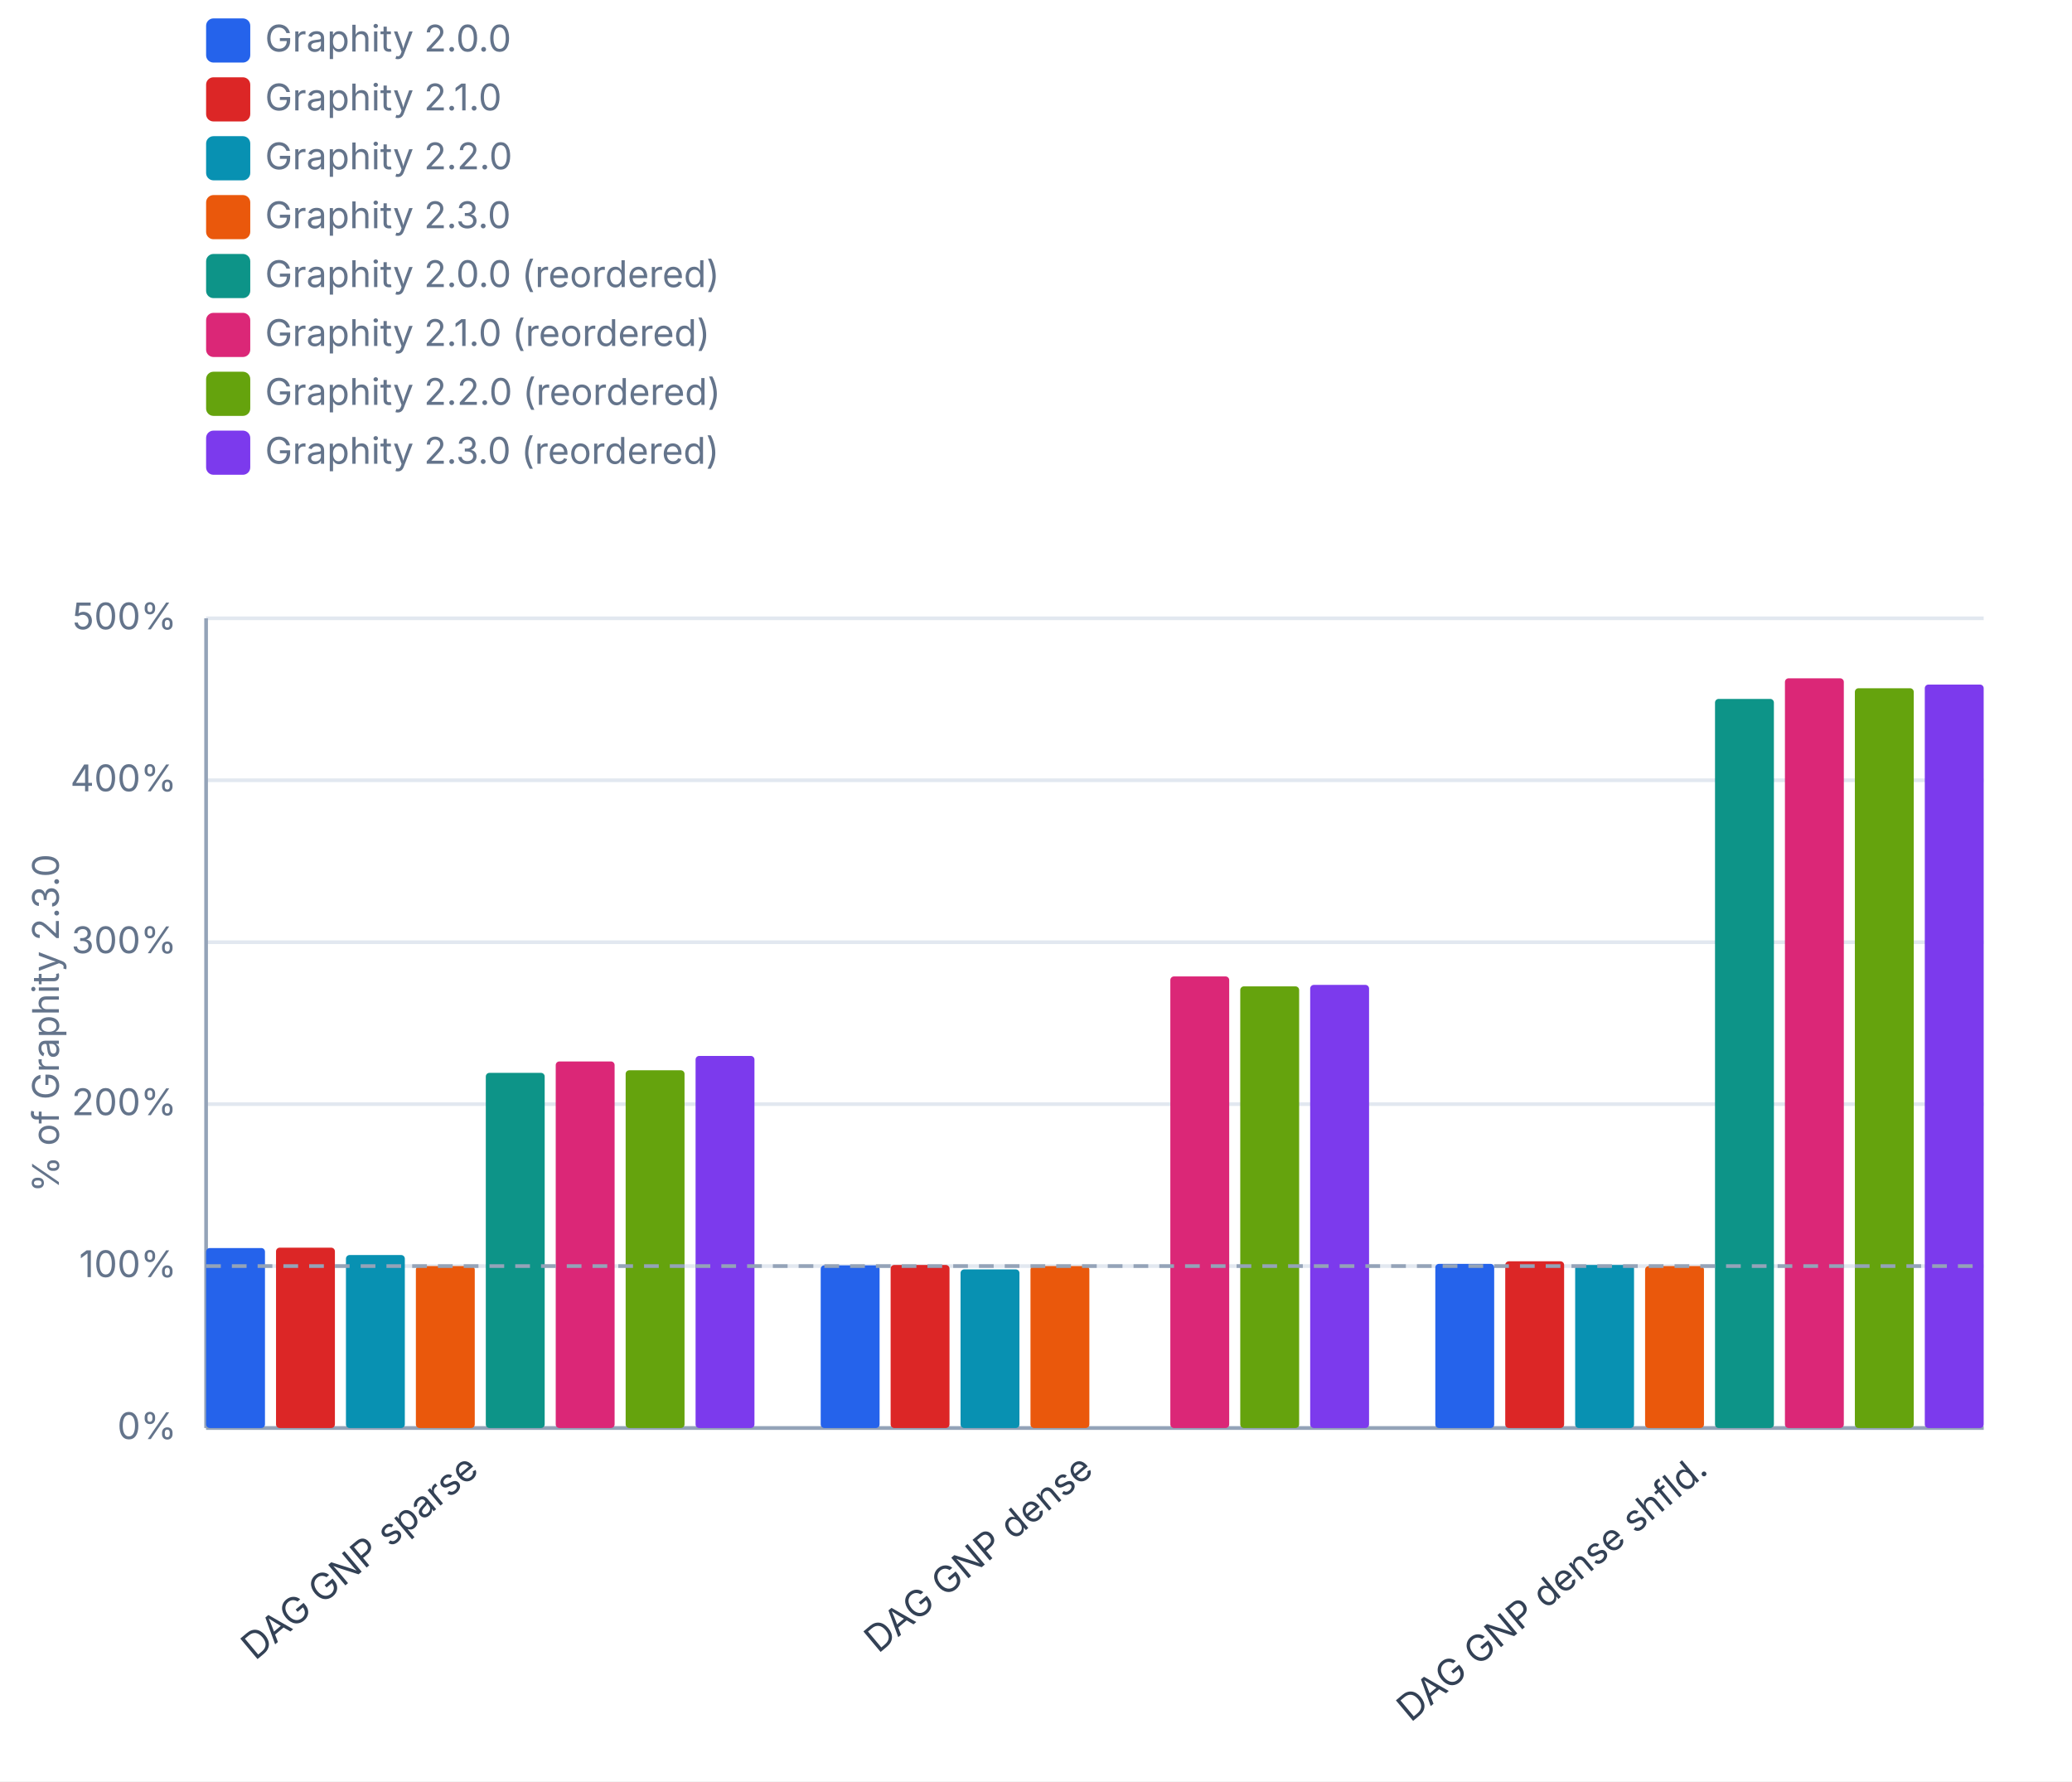
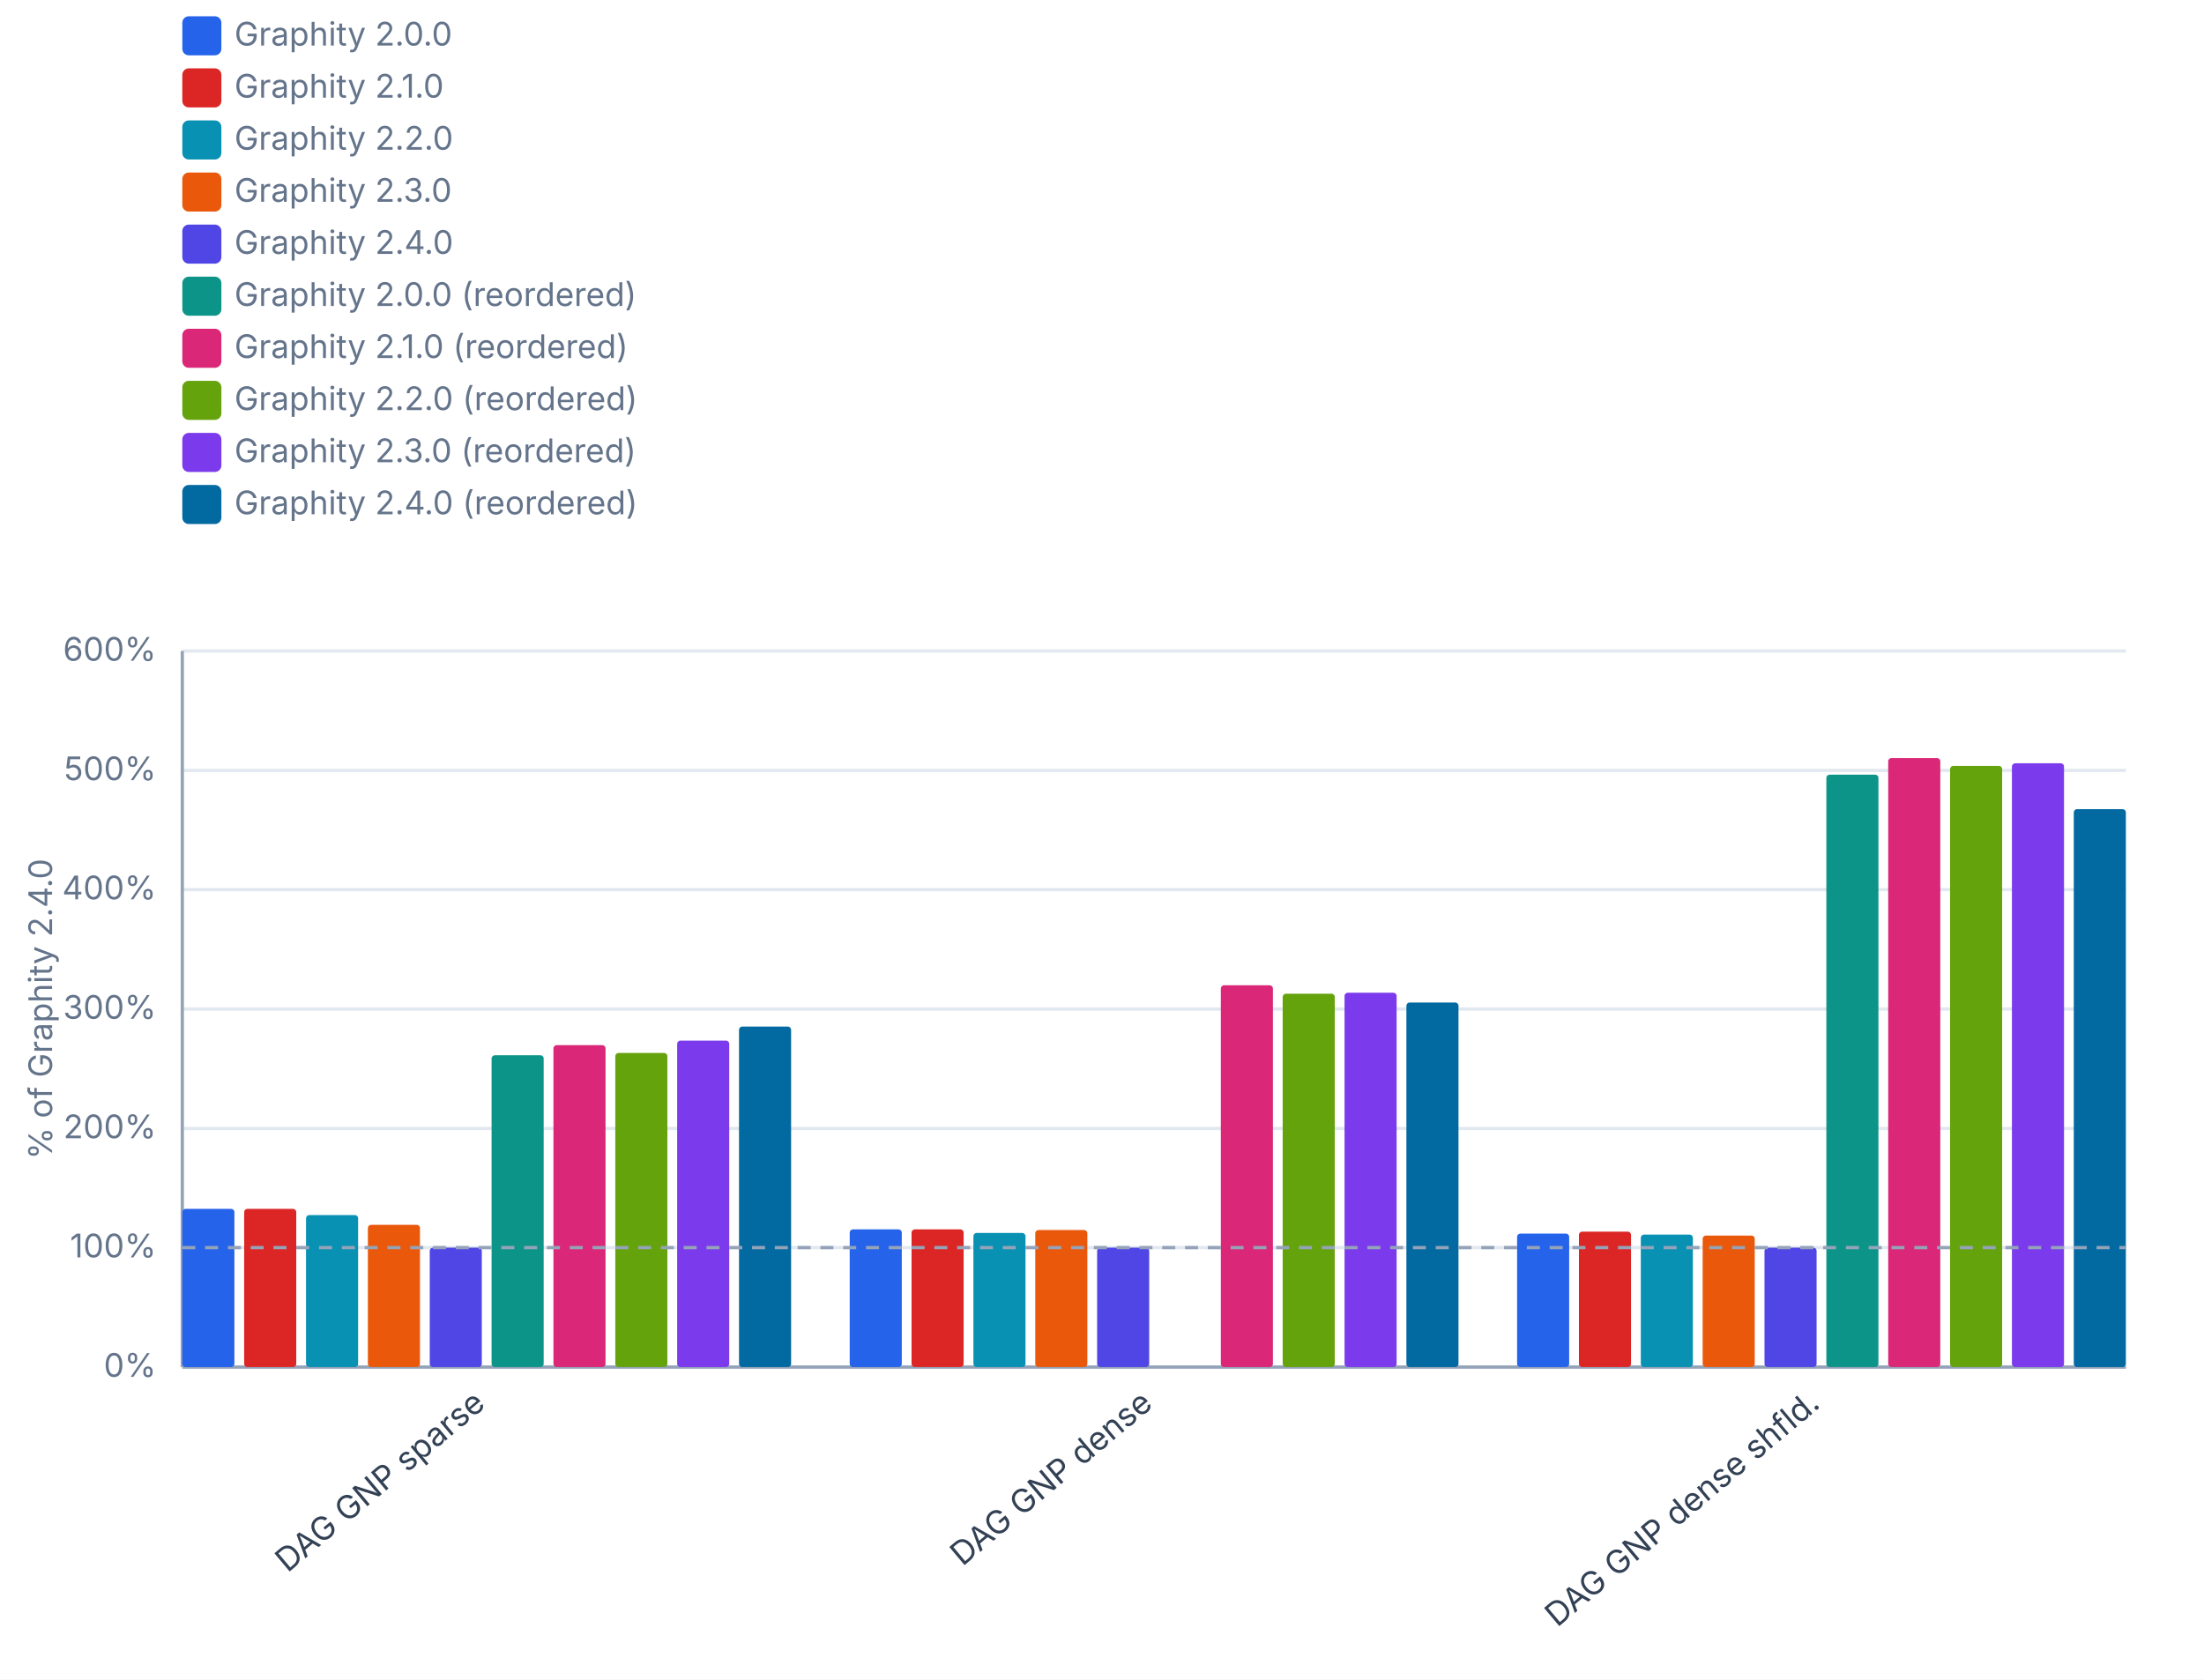
- <svg xmlns="http://www.w3.org/2000/svg" width="563" height="484" viewBox="0 0 563 484" role="img">
+ <svg xmlns="http://www.w3.org/2000/svg" width="677" height="516" viewBox="0 0 677 516" role="img">
  <style>text{font-family:ui-sans-serif,system-ui,-apple-system,Segoe UI,sans-serif;font-size:11px;fill:#334155}.axis{stroke:#94a3b8;stroke-width:1;fill:none}.grid{stroke:#e2e8f0;stroke-width:1}.ylabel{fill:#64748b;font-size:10px}.tick{fill:#64748b;font-size:10px}.xlabel{font-size:10px}</style>
-   <rect x="0" y="0" width="563" height="484" fill="#ffffff" />
+   <rect x="0" y="0" width="677" height="516" fill="#ffffff" />
  <rect x="56" y="5" width="12" height="12" rx="2" fill="#2563eb" />
  <text x="72" y="14" class="tick">Graphity 2.0.0</text>
  <rect x="56" y="21" width="12" height="12" rx="2" fill="#dc2626" />
  <text x="72" y="30" class="tick">Graphity 2.1.0</text>
  <rect x="56" y="37" width="12" height="12" rx="2" fill="#0891b2" />
  <text x="72" y="46" class="tick">Graphity 2.2.0</text>
  <rect x="56" y="53" width="12" height="12" rx="2" fill="#ea580c" />
  <text x="72" y="62" class="tick">Graphity 2.3.0</text>
-   <rect x="56" y="69" width="12" height="12" rx="2" fill="#0d9488" />
-   <text x="72" y="78" class="tick">Graphity 2.0.0 (reordered)</text>
-   <rect x="56" y="85" width="12" height="12" rx="2" fill="#db2777" />
-   <text x="72" y="94" class="tick">Graphity 2.1.0 (reordered)</text>
-   <rect x="56" y="101" width="12" height="12" rx="2" fill="#65a30d" />
-   <text x="72" y="110" class="tick">Graphity 2.2.0 (reordered)</text>
-   <rect x="56" y="117" width="12" height="12" rx="2" fill="#7c3aed" />
-   <text x="72" y="126" class="tick">Graphity 2.3.0 (reordered)</text>
-   <line class="grid" x1="56" y1="388.0" x2="539" y2="388.0" />
-   <text class="tick" x="48" y="391.0" text-anchor="end">0%</text>
-   <line class="grid" x1="56" y1="344.0" x2="539" y2="344.0" />
-   <text class="tick" x="48" y="347.0" text-anchor="end">100%</text>
-   <line class="grid" x1="56" y1="300.0" x2="539" y2="300.0" />
-   <text class="tick" x="48" y="303.0" text-anchor="end">200%</text>
-   <line class="grid" x1="56" y1="256.0" x2="539" y2="256.0" />
-   <text class="tick" x="48" y="259.0" text-anchor="end">300%</text>
-   <line class="grid" x1="56" y1="212.0" x2="539" y2="212.0" />
-   <text class="tick" x="48" y="215.0" text-anchor="end">400%</text>
-   <line class="grid" x1="56" y1="168.0" x2="539" y2="168.0" />
-   <text class="tick" x="48" y="171.0" text-anchor="end">500%</text>
-   <line class="axis" x1="56" y1="168" x2="56" y2="388" />
-   <line class="axis" x1="56" y1="388" x2="539" y2="388" />
-   <text class="ylabel" x="16" y="278.0" text-anchor="middle" transform="rotate(-90 16 278.0)">% of Graphity 2.3.0</text>
-   <text class="xlabel" x="130.5" y="400.0" text-anchor="end" transform="rotate(-40 130.5 400.0)">DAG GNP sparse</text>
-   <rect x="56.0" y="339.1" width="16" height="48.9" fill="#2563eb" rx="1" />
-   <rect x="75.0" y="339.0" width="16" height="49.0" fill="#dc2626" rx="1" />
-   <rect x="94.0" y="341.0" width="16" height="47.0" fill="#0891b2" rx="1" />
-   <rect x="113.0" y="344.0" width="16" height="44.0" fill="#ea580c" rx="1" />
-   <rect x="132.0" y="291.5" width="16" height="96.5" fill="#0d9488" rx="1" />
-   <rect x="151.0" y="288.4" width="16" height="99.6" fill="#db2777" rx="1" />
-   <rect x="170.0" y="290.8" width="16" height="97.2" fill="#65a30d" rx="1" />
-   <rect x="189.0" y="286.9" width="16" height="101.1" fill="#7c3aed" rx="1" />
-   <text class="xlabel" x="297.5" y="400.0" text-anchor="end" transform="rotate(-40 297.5 400.0)">DAG GNP dense</text>
-   <rect x="223.0" y="343.8" width="16" height="44.2" fill="#2563eb" rx="1" />
-   <rect x="242.0" y="343.7" width="16" height="44.3" fill="#dc2626" rx="1" />
-   <rect x="261.0" y="344.9" width="16" height="43.1" fill="#0891b2" rx="1" />
-   <rect x="280.0" y="344.0" width="16" height="44.0" fill="#ea580c" rx="1" />
-   <rect x="318.0" y="265.3" width="16" height="122.7" fill="#db2777" rx="1" />
-   <rect x="337.0" y="268.0" width="16" height="120.0" fill="#65a30d" rx="1" />
-   <rect x="356.0" y="267.6" width="16" height="120.4" fill="#7c3aed" rx="1" />
-   <text class="xlabel" x="464.5" y="400.0" text-anchor="end" transform="rotate(-40 464.5 400.0)">DAG GNP dense shfld.</text>
-   <rect x="390.0" y="343.4" width="16" height="44.6" fill="#2563eb" rx="1" />
-   <rect x="409.0" y="342.7" width="16" height="45.3" fill="#dc2626" rx="1" />
-   <rect x="428.0" y="343.7" width="16" height="44.3" fill="#0891b2" rx="1" />
-   <rect x="447.0" y="344.0" width="16" height="44.0" fill="#ea580c" rx="1" />
-   <rect x="466.0" y="189.9" width="16" height="198.1" fill="#0d9488" rx="1" />
-   <rect x="485.0" y="184.3" width="16" height="203.7" fill="#db2777" rx="1" />
-   <rect x="504.0" y="187.0" width="16" height="201.0" fill="#65a30d" rx="1" />
-   <rect x="523.0" y="186.0" width="16" height="202.0" fill="#7c3aed" rx="1" />
-   <line x1="56" y1="344.0" x2="539" y2="344.0" stroke="#94a3b8" stroke-width="1" stroke-dasharray="4 3" />
+   <rect x="56" y="69" width="12" height="12" rx="2" fill="#4f46e5" />
+   <text x="72" y="78" class="tick">Graphity 2.4.0</text>
+   <rect x="56" y="85" width="12" height="12" rx="2" fill="#0d9488" />
+   <text x="72" y="94" class="tick">Graphity 2.0.0 (reordered)</text>
+   <rect x="56" y="101" width="12" height="12" rx="2" fill="#db2777" />
+   <text x="72" y="110" class="tick">Graphity 2.1.0 (reordered)</text>
+   <rect x="56" y="117" width="12" height="12" rx="2" fill="#65a30d" />
+   <text x="72" y="126" class="tick">Graphity 2.2.0 (reordered)</text>
+   <rect x="56" y="133" width="12" height="12" rx="2" fill="#7c3aed" />
+   <text x="72" y="142" class="tick">Graphity 2.3.0 (reordered)</text>
+   <rect x="56" y="149" width="12" height="12" rx="2" fill="#0369a1" />
+   <text x="72" y="158" class="tick">Graphity 2.4.0 (reordered)</text>
+   <line class="grid" x1="56" y1="420.0" x2="653" y2="420.0" />
+   <text class="tick" x="48" y="423.0" text-anchor="end">0%</text>
+   <line class="grid" x1="56" y1="383.3" x2="653" y2="383.3" />
+   <text class="tick" x="48" y="386.3" text-anchor="end">100%</text>
+   <line class="grid" x1="56" y1="346.7" x2="653" y2="346.7" />
+   <text class="tick" x="48" y="349.7" text-anchor="end">200%</text>
+   <line class="grid" x1="56" y1="310.0" x2="653" y2="310.0" />
+   <text class="tick" x="48" y="313.0" text-anchor="end">300%</text>
+   <line class="grid" x1="56" y1="273.3" x2="653" y2="273.3" />
+   <text class="tick" x="48" y="276.3" text-anchor="end">400%</text>
+   <line class="grid" x1="56" y1="236.7" x2="653" y2="236.7" />
+   <text class="tick" x="48" y="239.7" text-anchor="end">500%</text>
+   <line class="grid" x1="56" y1="200.0" x2="653" y2="200.0" />
+   <text class="tick" x="48" y="203.0" text-anchor="end">600%</text>
+   <line class="axis" x1="56" y1="200" x2="56" y2="420" />
+   <line class="axis" x1="56" y1="420" x2="653" y2="420" />
+   <text class="ylabel" x="16" y="310.0" text-anchor="middle" transform="rotate(-90 16 310.0)">% of Graphity 2.4.0</text>
+   <text class="xlabel" x="149.5" y="432.0" text-anchor="end" transform="rotate(-40 149.5 432.0)">DAG GNP sparse</text>
+   <rect x="56.0" y="371.4" width="16" height="48.6" fill="#2563eb" rx="1" />
+   <rect x="75.0" y="371.4" width="16" height="48.6" fill="#dc2626" rx="1" />
+   <rect x="94.0" y="373.3" width="16" height="46.7" fill="#0891b2" rx="1" />
+   <rect x="113.0" y="376.3" width="16" height="43.7" fill="#ea580c" rx="1" />
+   <rect x="132.0" y="383.3" width="16" height="36.7" fill="#4f46e5" rx="1" />
+   <rect x="151.0" y="324.2" width="16" height="95.8" fill="#0d9488" rx="1" />
+   <rect x="170.0" y="321.1" width="16" height="98.9" fill="#db2777" rx="1" />
+   <rect x="189.0" y="323.5" width="16" height="96.5" fill="#65a30d" rx="1" />
+   <rect x="208.0" y="319.7" width="16" height="100.3" fill="#7c3aed" rx="1" />
+   <rect x="227.0" y="315.4" width="16" height="104.6" fill="#0369a1" rx="1" />
+   <text class="xlabel" x="354.5" y="432.0" text-anchor="end" transform="rotate(-40 354.5 432.0)">DAG GNP dense</text>
+   <rect x="261.0" y="377.7" width="16" height="42.3" fill="#2563eb" rx="1" />
+   <rect x="280.0" y="377.7" width="16" height="42.3" fill="#dc2626" rx="1" />
+   <rect x="299.0" y="378.8" width="16" height="41.2" fill="#0891b2" rx="1" />
+   <rect x="318.0" y="377.9" width="16" height="42.1" fill="#ea580c" rx="1" />
+   <rect x="337.0" y="383.3" width="16" height="36.7" fill="#4f46e5" rx="1" />
+   <rect x="375.0" y="302.7" width="16" height="117.3" fill="#db2777" rx="1" />
+   <rect x="394.0" y="305.3" width="16" height="114.7" fill="#65a30d" rx="1" />
+   <rect x="413.0" y="305.0" width="16" height="115.0" fill="#7c3aed" rx="1" />
+   <rect x="432.0" y="308.0" width="16" height="112.0" fill="#0369a1" rx="1" />
+   <text class="xlabel" x="559.5" y="432.0" text-anchor="end" transform="rotate(-40 559.5 432.0)">DAG GNP dense shfld.</text>
+   <rect x="466.0" y="379.0" width="16" height="41.0" fill="#2563eb" rx="1" />
+   <rect x="485.0" y="378.4" width="16" height="41.6" fill="#dc2626" rx="1" />
+   <rect x="504.0" y="379.3" width="16" height="40.7" fill="#0891b2" rx="1" />
+   <rect x="523.0" y="379.6" width="16" height="40.4" fill="#ea580c" rx="1" />
+   <rect x="542.0" y="383.3" width="16" height="36.7" fill="#4f46e5" rx="1" />
+   <rect x="561.0" y="238.0" width="16" height="182.0" fill="#0d9488" rx="1" />
+   <rect x="580.0" y="232.9" width="16" height="187.1" fill="#db2777" rx="1" />
+   <rect x="599.0" y="235.3" width="16" height="184.7" fill="#65a30d" rx="1" />
+   <rect x="618.0" y="234.5" width="16" height="185.5" fill="#7c3aed" rx="1" />
+   <rect x="637.0" y="248.6" width="16" height="171.4" fill="#0369a1" rx="1" />
+   <line x1="56" y1="383.3" x2="653" y2="383.3" stroke="#94a3b8" stroke-width="1" stroke-dasharray="4 3" />
</svg>
